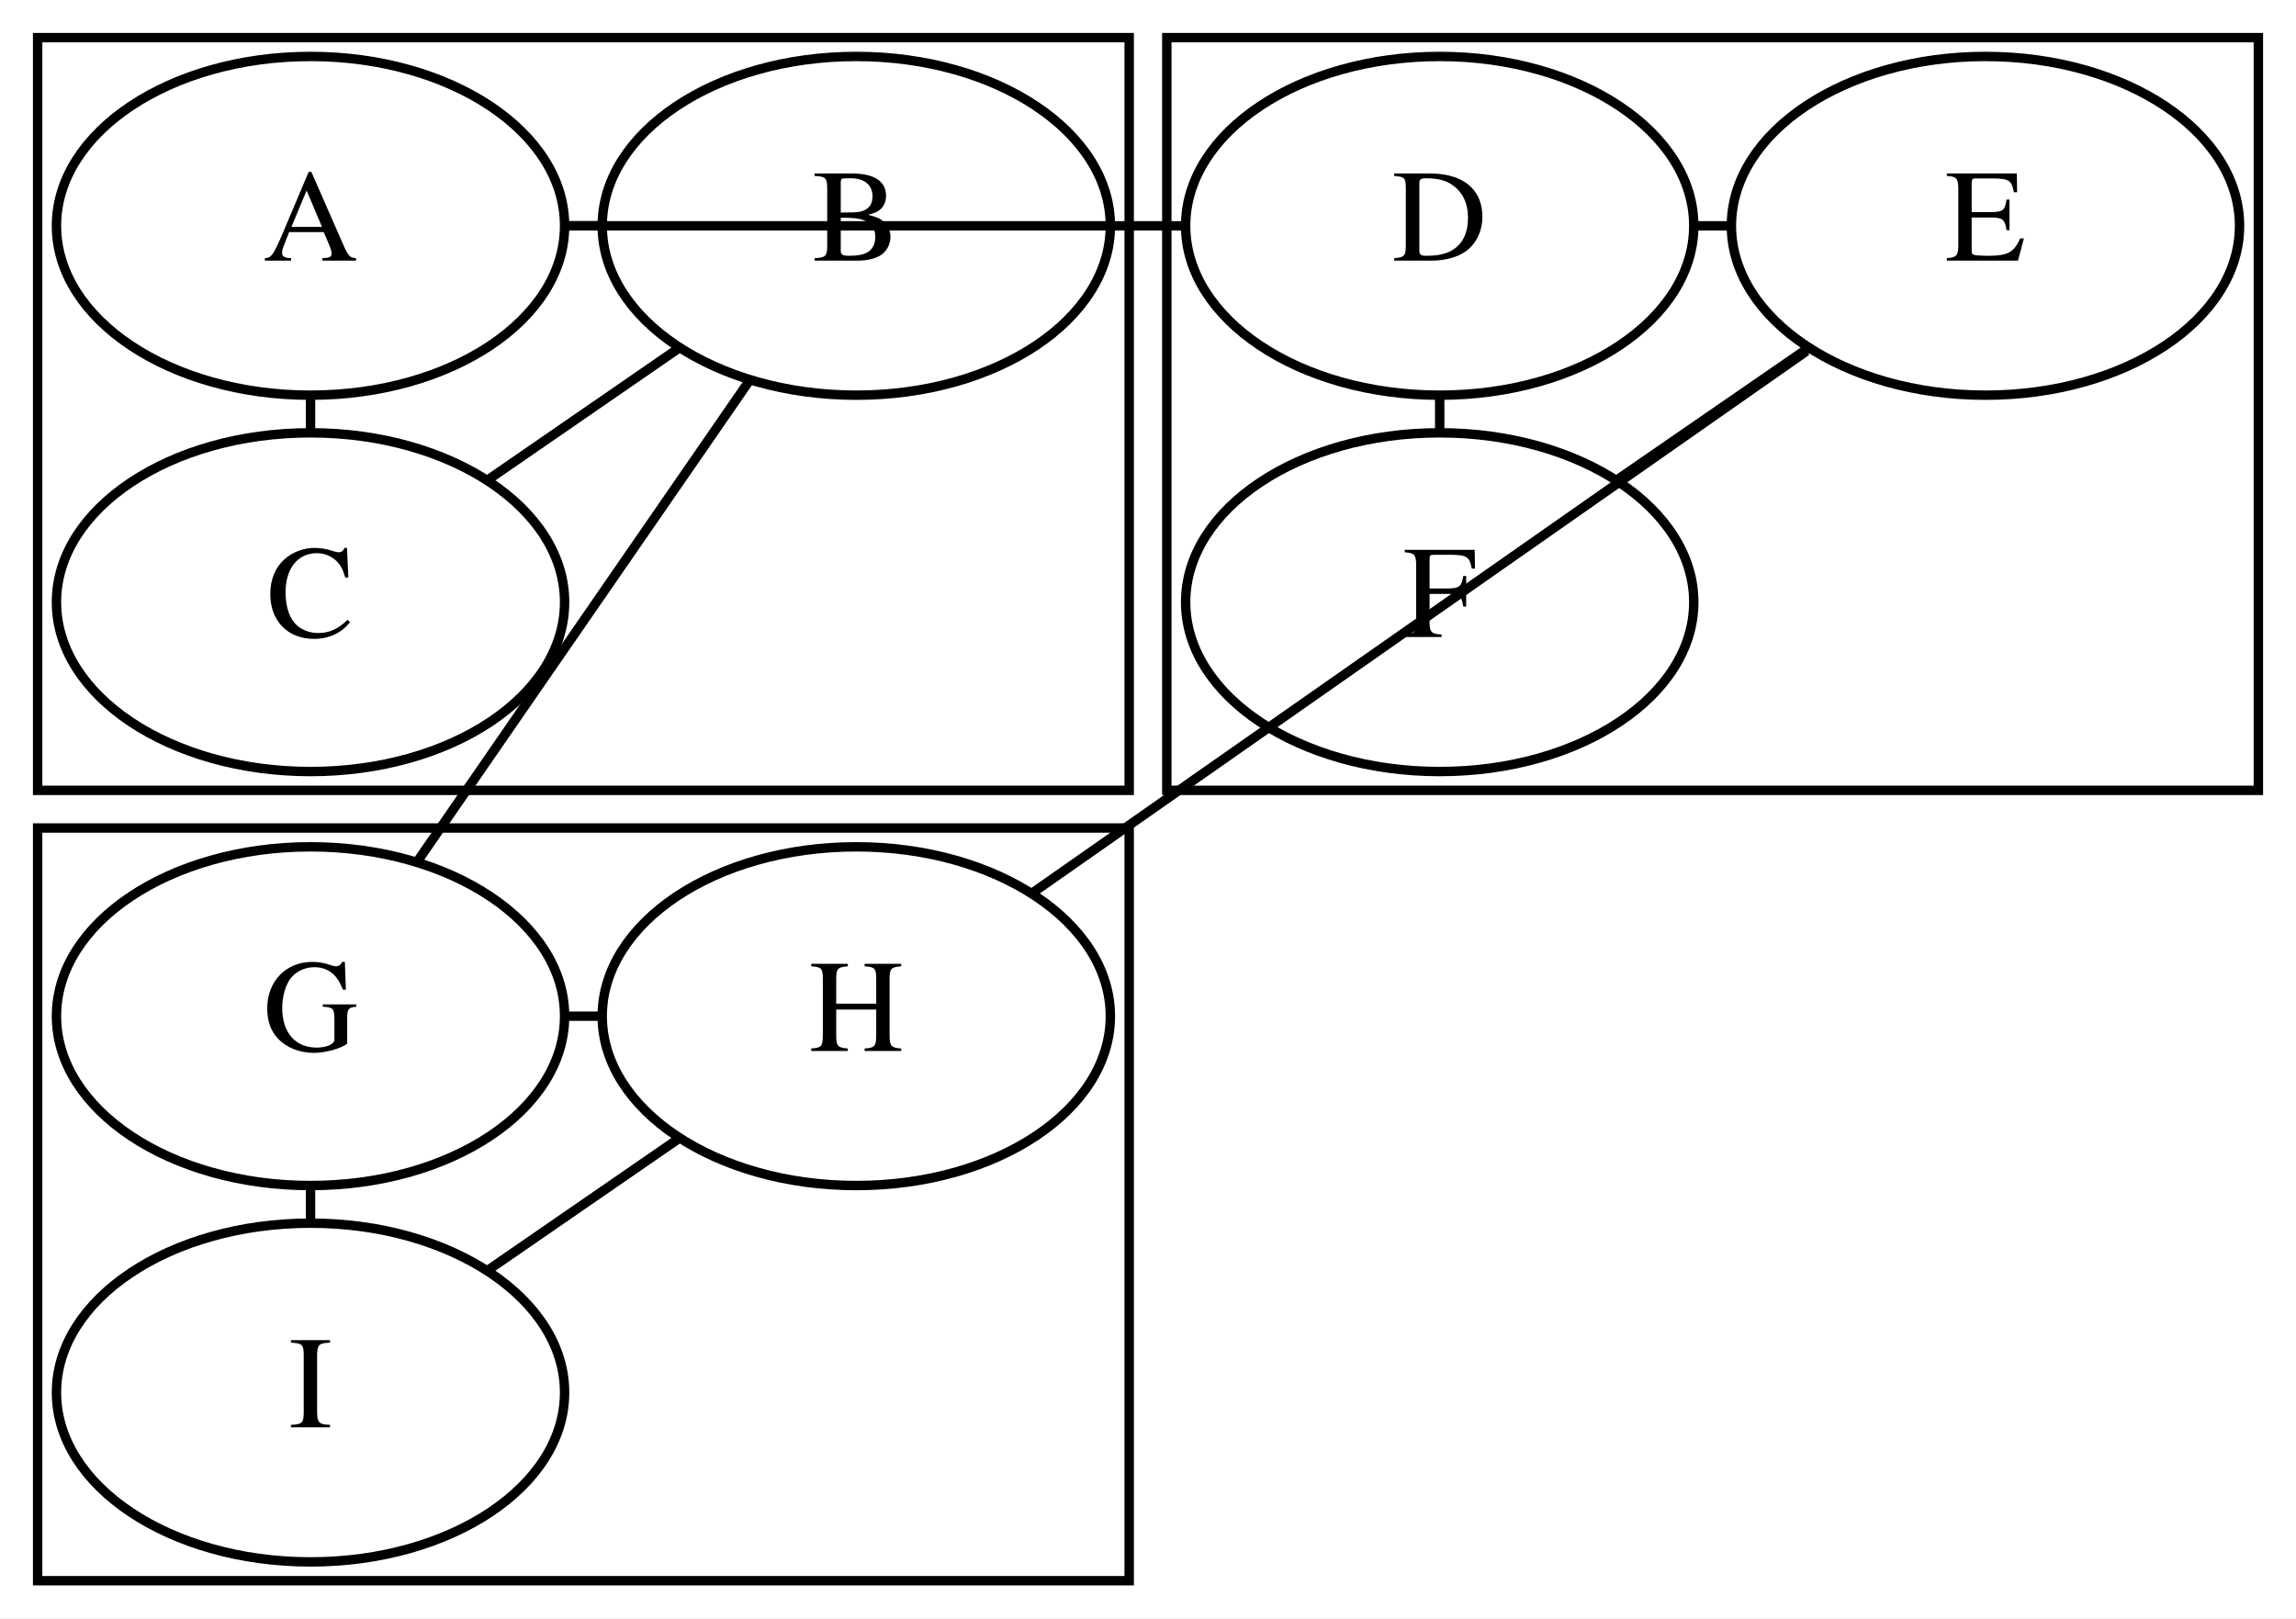
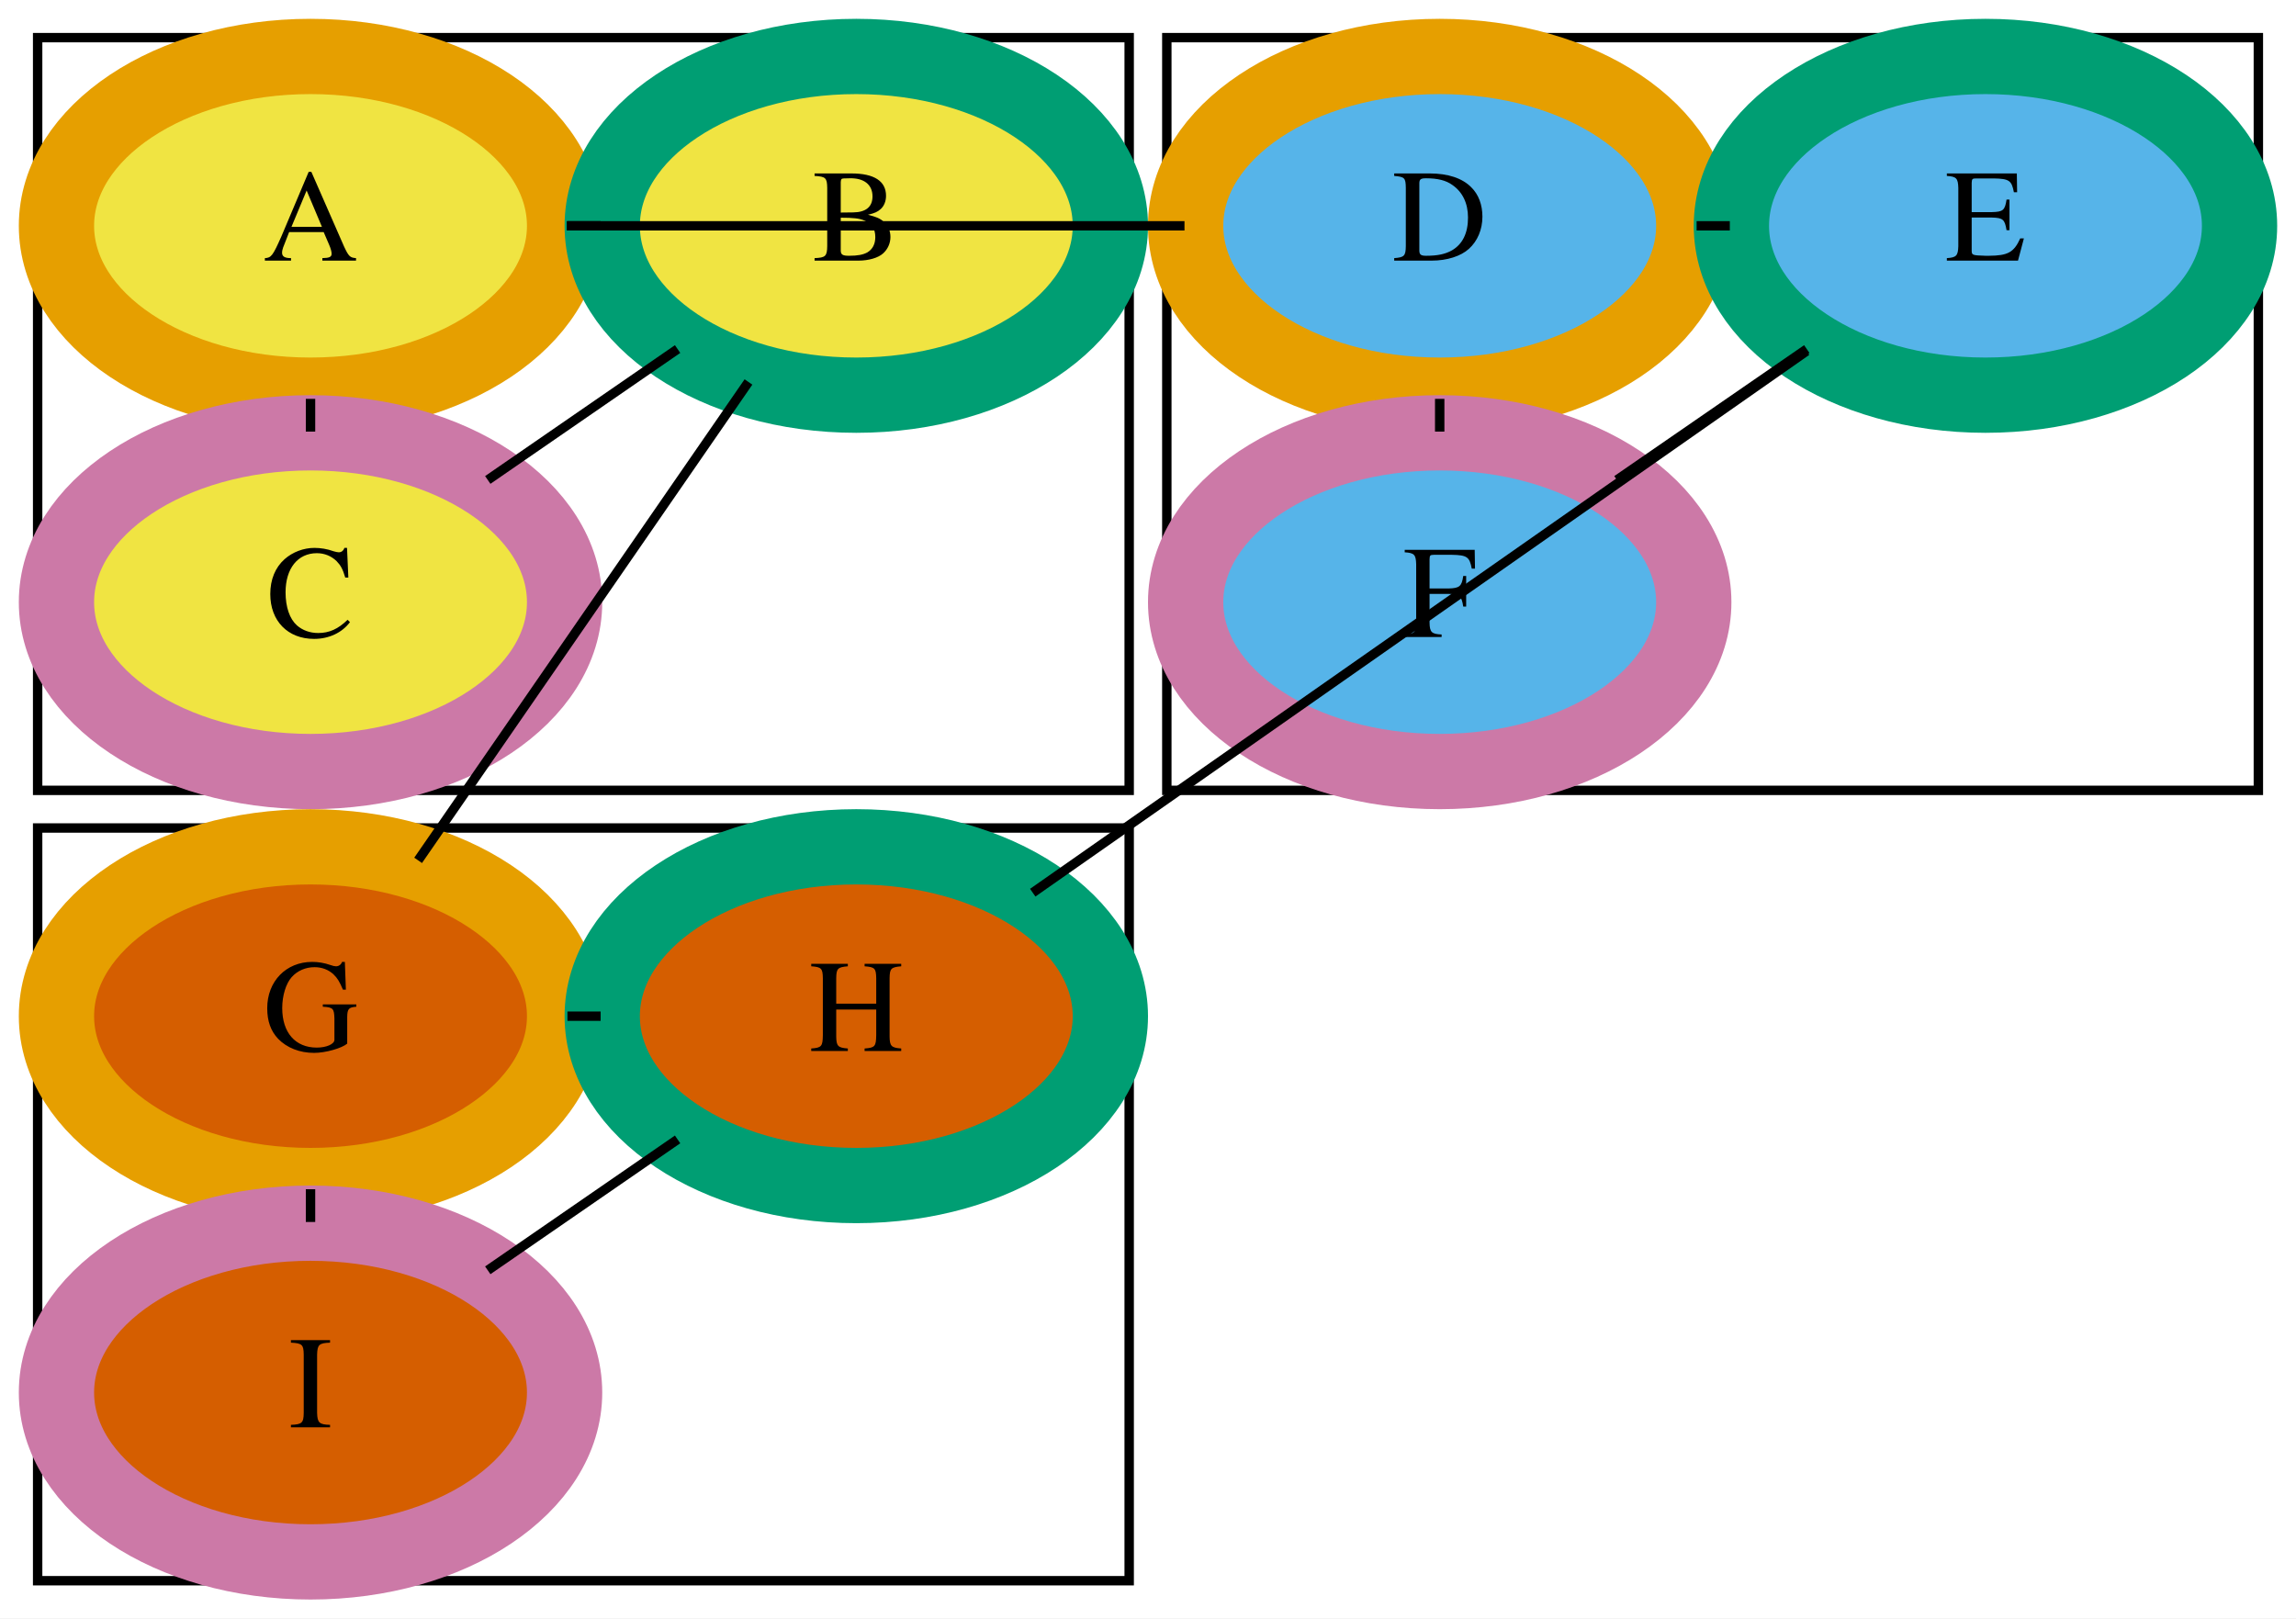
<svg xmlns="http://www.w3.org/2000/svg" width="244pt" height="172pt" viewBox="0.00 0.00 244.00 172.00">
  <g id="graph0" class="graph" transform="scale(1 1) rotate(0) translate(4 168)">
    <polygon fill="white" stroke="none" points="-4,4 -4,-168 240,-168 240,4 -4,4" />
    <g id="clust1" class="cluster">
      <polygon fill="none" stroke="black" points="0,-84 0,-164 116,-164 116,-84 0,-84" />
    </g>
    <g id="clust2" class="cluster">
      <polygon fill="none" stroke="black" points="120,-84 120,-164 236,-164 236,-84 120,-84" />
    </g>
    <g id="clust3" class="cluster">
      <polygon fill="none" stroke="black" points="0,-0 0,-80 116,-80 116,-0 0,-0" />
    </g>
    <g id="node1" class="node">
-       <ellipse fill="none" stroke="black" cx="29" cy="-144" rx="27" ry="18" />
+       <ellipse fill="#f0e442" stroke="#e69f00" stroke-width="8" cx="29" cy="-144" rx="27" ry="18" />
      <text text-anchor="middle" x="29" y="-140.3" font-family="Times,serif" font-size="14.00">A</text>
    </g>
    <g id="node2" class="node">
-       <ellipse fill="none" stroke="black" cx="87" cy="-144" rx="27" ry="18" />
+       <ellipse fill="#f0e442" stroke="#009e73" stroke-width="8" cx="87" cy="-144" rx="27" ry="18" />
      <text text-anchor="middle" x="87" y="-140.3" font-family="Times,serif" font-size="14.00">B</text>
    </g>
    <g id="edge1" class="edge">
      <path fill="none" stroke="black" d="M56.302,-144C57.477,-144 58.656,-144 59.831,-144" />
    </g>
    <g id="node4" class="node">
-       <ellipse fill="none" stroke="black" cx="149" cy="-144" rx="27" ry="18" />
+       <ellipse fill="#56b4e9" stroke="#e69f00" stroke-width="8" cx="149" cy="-144" rx="27" ry="18" />
      <text text-anchor="middle" x="149" y="-140.3" font-family="Times,serif" font-size="14.00">D</text>
    </g>
    <g id="edge10" class="edge">
      <path fill="none" stroke="black" d="M56.23,-144C75.869,-144 102.264,-144 121.878,-144" />
    </g>
    <g id="node3" class="node">
-       <ellipse fill="none" stroke="black" cx="29" cy="-104" rx="27" ry="18" />
+       <ellipse fill="#f0e442" stroke="#cc79a7" stroke-width="8" cx="29" cy="-104" rx="27" ry="18" />
      <text text-anchor="middle" x="29" y="-100.3" font-family="Times,serif" font-size="14.00">C</text>
    </g>
    <g id="edge2" class="edge">
      <path fill="none" stroke="black" d="M68.009,-130.903C61.533,-126.437 54.299,-121.448 47.836,-116.99" />
    </g>
    <g id="node7" class="node">
-       <ellipse fill="none" stroke="black" cx="29" cy="-60" rx="27" ry="18" />
+       <ellipse fill="#d55e00" stroke="#e69f00" stroke-width="8" cx="29" cy="-60" rx="27" ry="18" />
      <text text-anchor="middle" x="29" y="-56.3" font-family="Times,serif" font-size="14.00">G</text>
    </g>
    <g id="edge11" class="edge">
      <path fill="none" stroke="black" d="M75.541,-127.404C65.373,-112.678 50.596,-91.277 40.435,-76.561" />
    </g>
    <g id="edge3" class="edge">
      <path fill="none" stroke="black" d="M29,-122.127C29,-123.285 29,-124.451 29,-125.61" />
    </g>
    <g id="node5" class="node">
-       <ellipse fill="none" stroke="black" cx="207" cy="-144" rx="27" ry="18" />
+       <ellipse fill="#56b4e9" stroke="#009e73" stroke-width="8" cx="207" cy="-144" rx="27" ry="18" />
      <text text-anchor="middle" x="207" y="-140.3" font-family="Times,serif" font-size="14.00">E</text>
    </g>
    <g id="edge4" class="edge">
      <path fill="none" stroke="black" d="M176.302,-144C177.477,-144 178.656,-144 179.831,-144" />
    </g>
    <g id="node6" class="node">
-       <ellipse fill="none" stroke="black" cx="149" cy="-104" rx="27" ry="18" />
+       <ellipse fill="#56b4e9" stroke="#cc79a7" stroke-width="8" cx="149" cy="-104" rx="27" ry="18" />
      <text text-anchor="middle" x="149" y="-100.3" font-family="Times,serif" font-size="14.00">F</text>
    </g>
    <g id="edge5" class="edge">
      <path fill="none" stroke="black" d="M188.009,-130.903C181.533,-126.437 174.299,-121.448 167.836,-116.99" />
    </g>
    <g id="edge6" class="edge">
      <path fill="none" stroke="black" d="M149,-122.127C149,-123.285 149,-124.451 149,-125.61" />
    </g>
    <g id="node8" class="node">
-       <ellipse fill="none" stroke="black" cx="87" cy="-60" rx="27" ry="18" />
+       <ellipse fill="#d55e00" stroke="#009e73" stroke-width="8" cx="87" cy="-60" rx="27" ry="18" />
      <text text-anchor="middle" x="87" y="-56.3" font-family="Times,serif" font-size="14.00">H</text>
    </g>
    <g id="edge7" class="edge">
      <path fill="none" stroke="black" d="M56.302,-60C57.477,-60 58.656,-60 59.831,-60" />
    </g>
    <g id="edge12" class="edge">
      <path fill="none" stroke="black" d="M105.75,-73.125C128.162,-88.814 165.457,-114.92 187.986,-130.69" />
    </g>
    <g id="node9" class="node">
-       <ellipse fill="none" stroke="black" cx="29" cy="-20" rx="27" ry="18" />
+       <ellipse fill="#d55e00" stroke="#cc79a7" stroke-width="8" cx="29" cy="-20" rx="27" ry="18" />
      <text text-anchor="middle" x="29" y="-16.3" font-family="Times,serif" font-size="14.00">I</text>
    </g>
    <g id="edge8" class="edge">
      <path fill="none" stroke="black" d="M68.009,-46.903C61.533,-42.437 54.299,-37.448 47.836,-32.99" />
    </g>
    <g id="edge9" class="edge">
      <path fill="none" stroke="black" d="M29,-38.127C29,-39.285 29,-40.451 29,-41.61" />
    </g>
  </g>
</svg>
